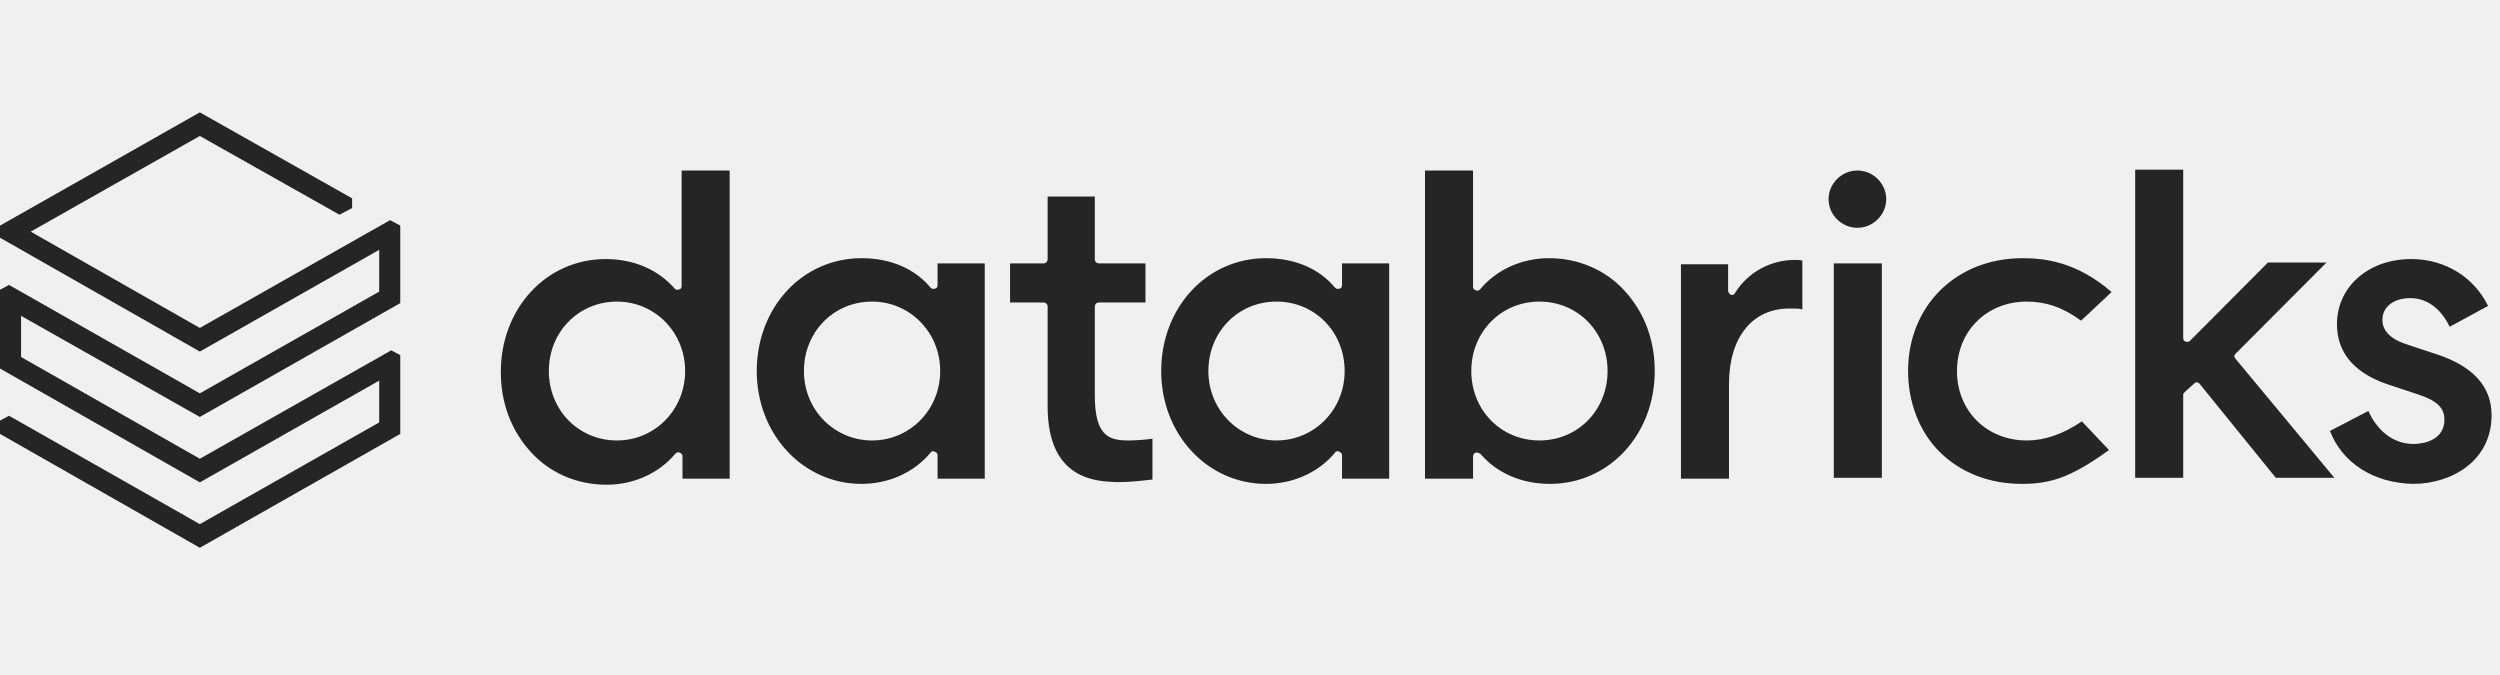
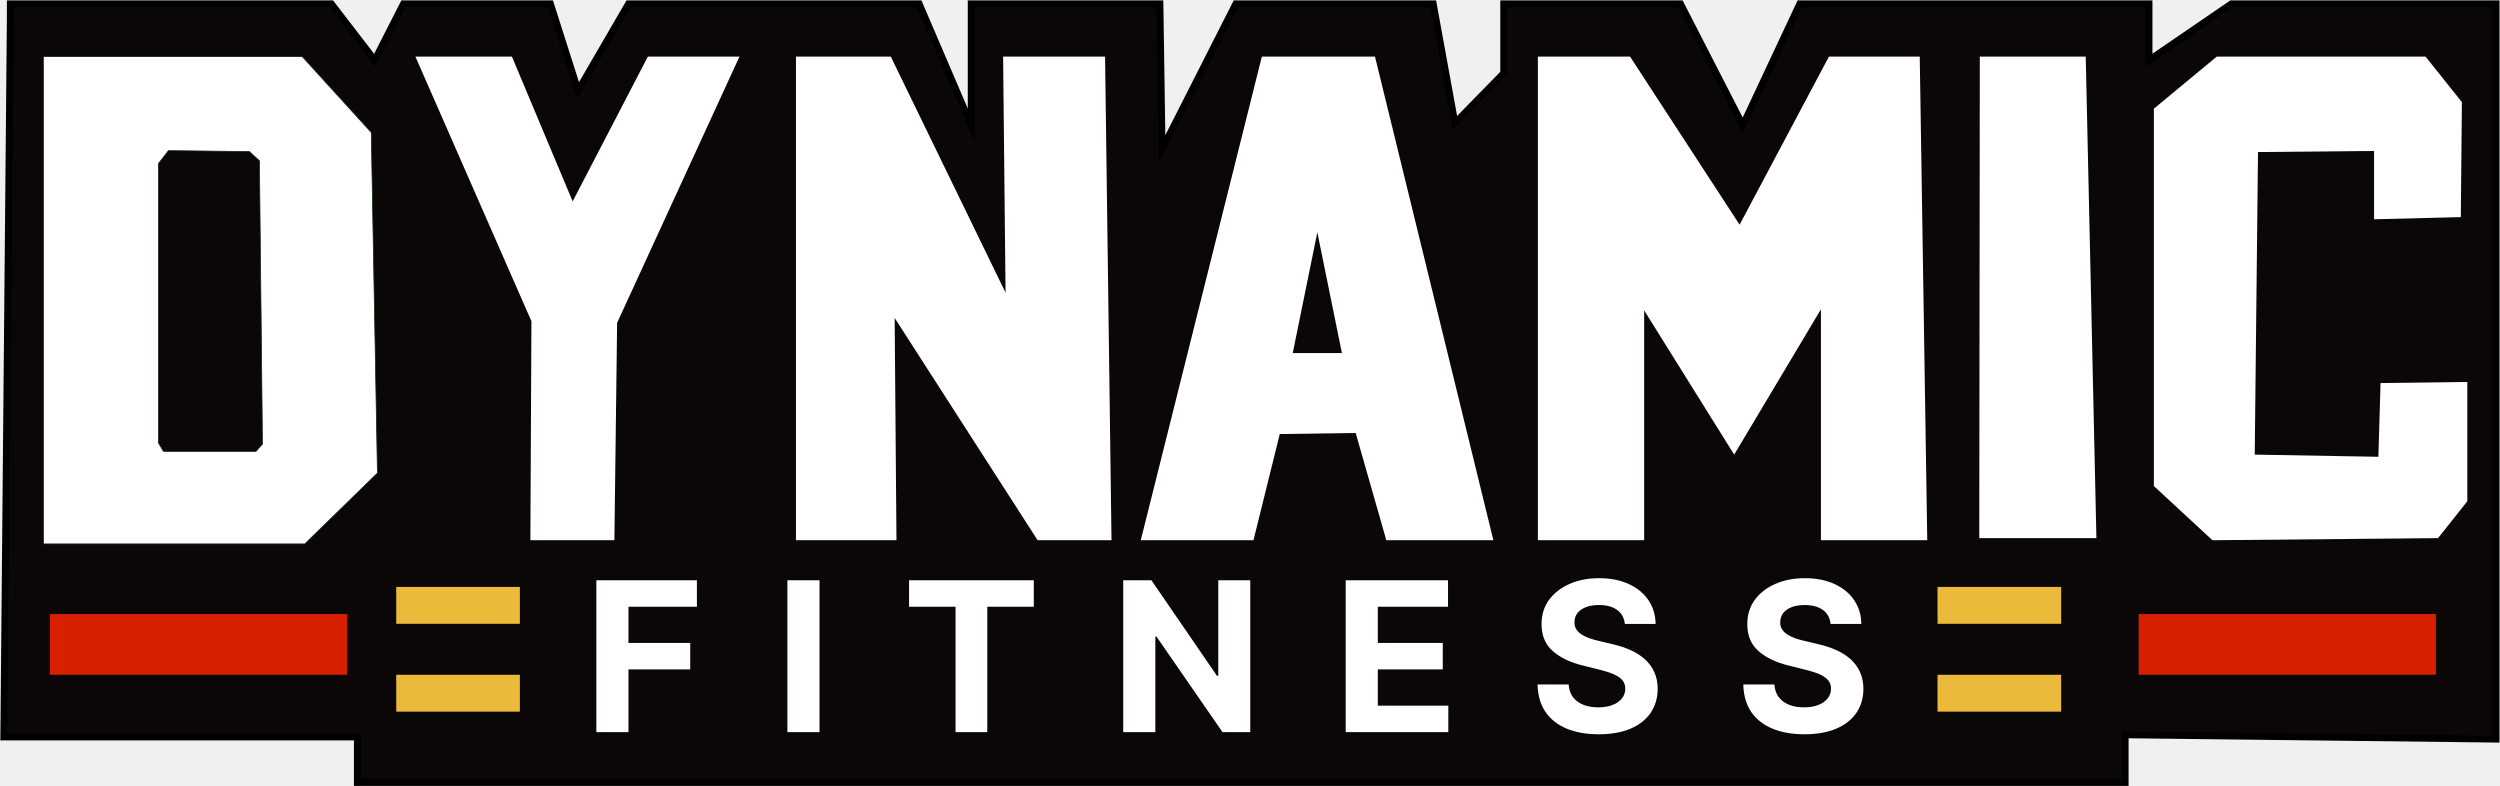
- <svg xmlns="http://www.w3.org/2000/svg" width="178" height="48" viewBox="0 0 178 48" fill="none">
-   <path d="M74.592 28.951V21.844C74.592 21.658 74.467 21.535 74.281 21.535H71.917V18.754H74.281C74.467 18.754 74.592 18.63 74.592 18.445V13.995H77.95V18.445C77.95 18.63 78.075 18.754 78.261 18.754H81.558V21.535H78.261C78.075 21.535 77.95 21.658 77.95 21.844V28.148C77.95 31.114 79.008 31.361 80.376 31.361C80.874 31.361 81.62 31.299 82.055 31.238V34.142C81.496 34.204 80.563 34.328 79.505 34.328C78.199 34.266 74.592 34.266 74.592 28.951ZM165.894 30.681L168.631 29.26C169.253 30.681 170.434 31.608 171.803 31.608C172.86 31.608 174.042 31.176 174.042 29.878C174.042 29.013 173.482 28.518 172.176 28.086L170.31 27.468C167.698 26.664 166.392 25.181 166.392 23.08C166.392 20.422 168.631 18.445 171.678 18.445C174.104 18.445 176.156 19.743 177.151 21.782L174.415 23.265C173.793 21.967 172.798 21.226 171.616 21.226C170.434 21.226 169.626 21.844 169.626 22.771C169.626 23.574 170.248 24.192 171.492 24.563L173.358 25.181C176.094 26.046 177.4 27.529 177.4 29.569C177.4 32.783 174.601 34.452 171.803 34.452C169.004 34.39 166.765 32.968 165.894 30.681ZM155.57 27.9C155.508 27.962 155.445 28.024 155.445 28.086V34.019H152.025V12.079H155.445V24.069C155.445 24.192 155.508 24.316 155.632 24.316C155.756 24.378 155.881 24.316 155.943 24.254L161.478 18.692H165.645L159.177 25.181C159.053 25.305 159.053 25.428 159.177 25.552L166.205 34.019H162.038L156.627 27.344C156.565 27.282 156.503 27.221 156.441 27.221C156.378 27.221 156.316 27.221 156.254 27.282L155.57 27.9ZM150.345 20.793L148.169 22.833C146.925 21.906 145.681 21.473 144.312 21.473C141.452 21.473 139.337 23.574 139.337 26.417C139.337 29.26 141.452 31.361 144.312 31.361C145.556 31.361 146.862 30.929 148.231 30.002L150.159 32.041C147.36 34.081 145.867 34.452 143.939 34.452C141.638 34.452 139.586 33.648 138.093 32.165C136.662 30.743 135.854 28.642 135.854 26.417C135.854 21.782 139.275 18.383 144.002 18.383C145.556 18.383 147.858 18.63 150.345 20.793ZM134.299 14.18C134.299 15.293 133.366 16.22 132.247 16.22C131.127 16.22 130.194 15.293 130.194 14.18C130.194 13.068 131.127 12.141 132.247 12.141C133.366 12.141 134.299 13.068 134.299 14.18ZM133.988 34.019H130.567V18.754H133.988V34.019ZM123.104 27.344V34.081H119.683V18.816H123.042V20.67C123.042 20.793 123.104 20.917 123.228 20.979C123.353 21.04 123.477 20.979 123.539 20.855C124.41 19.434 126.027 18.507 127.769 18.507C128.017 18.507 128.204 18.507 128.328 18.568V22.029C128.142 21.967 127.831 21.967 127.52 21.967C124.783 21.906 123.104 24.007 123.104 27.344ZM104.756 26.417C104.756 23.636 106.871 21.473 109.608 21.473C112.344 21.473 114.459 23.636 114.459 26.417C114.459 29.198 112.344 31.361 109.608 31.361C106.871 31.361 104.756 29.198 104.756 26.417ZM105.067 32.227C105.13 32.227 105.13 32.227 105.192 32.227C105.254 32.227 105.378 32.288 105.441 32.35C106.622 33.71 108.364 34.452 110.354 34.452C114.583 34.452 117.817 30.929 117.817 26.417C117.817 24.192 117.071 22.215 115.641 20.67C114.272 19.186 112.344 18.383 110.292 18.383C108.364 18.383 106.56 19.186 105.378 20.608C105.316 20.67 105.192 20.731 105.067 20.67C104.943 20.608 104.881 20.546 104.881 20.422V12.141H101.46V34.081H104.881V32.535C104.881 32.35 104.943 32.288 105.067 32.227ZM90.887 31.361C88.213 31.361 86.036 29.198 86.036 26.417C86.036 23.636 88.15 21.473 90.887 21.473C93.624 21.473 95.738 23.636 95.738 26.417C95.738 29.198 93.561 31.361 90.887 31.361ZM98.91 34.019V18.754H95.552V20.299C95.552 20.422 95.489 20.546 95.365 20.546C95.241 20.608 95.116 20.546 95.054 20.484C93.935 19.125 92.193 18.383 90.141 18.383C85.911 18.383 82.677 21.906 82.677 26.417C82.677 30.929 85.974 34.452 90.141 34.452C92.069 34.452 93.872 33.648 95.054 32.227C95.116 32.103 95.241 32.103 95.365 32.165C95.489 32.227 95.552 32.288 95.552 32.412V34.081H98.91V34.019ZM62.091 31.361C59.416 31.361 57.239 29.198 57.239 26.417C57.239 23.636 59.354 21.473 62.091 21.473C64.765 21.473 66.942 23.636 66.942 26.417C66.942 29.198 64.765 31.361 62.091 31.361ZM70.114 34.019V18.754H66.755V20.299C66.755 20.422 66.693 20.546 66.569 20.546C66.444 20.608 66.32 20.546 66.258 20.484C65.138 19.125 63.397 18.383 61.344 18.383C57.115 18.383 53.881 21.906 53.881 26.417C53.881 30.929 57.177 34.452 61.344 34.452C63.272 34.452 65.076 33.648 66.258 32.227C66.32 32.103 66.444 32.103 66.569 32.165C66.693 32.227 66.755 32.288 66.755 32.412V34.081H70.114V34.019ZM43.93 31.361C41.193 31.361 39.078 29.198 39.078 26.417C39.078 23.636 41.193 21.473 43.93 21.473C46.604 21.473 48.781 23.636 48.781 26.417C48.781 29.198 46.604 31.361 43.93 31.361ZM51.953 34.019V12.141H48.532V20.361C48.532 20.484 48.47 20.608 48.346 20.608C48.221 20.67 48.097 20.608 48.035 20.546C46.853 19.186 45.111 18.445 43.121 18.445C38.892 18.445 35.658 21.967 35.658 26.479C35.658 28.704 36.404 30.681 37.834 32.227C39.203 33.71 41.131 34.513 43.183 34.513C45.111 34.513 46.915 33.71 48.097 32.288C48.159 32.227 48.283 32.165 48.408 32.227C48.532 32.288 48.594 32.35 48.594 32.474V34.081H51.953V34.019Z" fill="#252525" />
-   <path d="M26.999 20.762L14.228 28.006L0.643 20.288L0 20.633V26.238L14.228 34.344L26.999 27.1V30.075L14.228 37.319L0.643 29.601L0 29.946V30.894L14.228 39L28.499 30.894V25.289L27.857 24.944L14.228 32.662L1.5 25.419V22.487L14.228 29.687L28.499 21.581V16.063L27.771 15.675L14.228 23.349L2.186 16.494L14.228 9.681L24.171 15.287L25.071 14.812V14.122L14.228 8L0 16.063V16.925L14.228 25.031L26.999 17.787V20.762Z" fill="#252525" />
+ <svg xmlns="http://www.w3.org/2000/svg" width="3273" height="1029" viewBox="0 0 3273 1029" fill="none">
+   <path d="M13.47 26.34L5 964.82H467.87V1024.46H2782.24V961.98L3267.83 967.66V773.14V5L2921.39 5L2813.48 78.83V5H2356.28L2281.74 164.02L2200.1 5H1968.66V95.87L1904.77 161.18L1876.37 5H1617.96L1521.41 195.26L1518.57 5H1271.51V164.02L1203.36 5H822.84L756.82 118.59L720.61 5H528.22L490.59 78.83L433.8 5H13.52L13.47 26.34Z" fill="#0C0707" stroke="black" stroke-width="9" stroke-miterlimit="10" />
+   <path d="M395.69 74.1H56.82V712.1H399.01L494.13 619.33L486.06 173.41L395.69 74.1ZM343.63 581.47L335.13 590.93H213.95L207.33 579.57V214.2L220.55 197.2L326.45 198.41L339.65 210.51L343.63 581.47Z" fill="white" stroke="#172514" stroke-miterlimit="10" />
+   <path d="M804.37 707.27H694.36L695.76 420.55L543.85 74.1H670.2L749.72 263.65L848.19 74.1H968.11L807.93 422.68" fill="white" />
+   <path d="M1042.09 74.1L1042.08 707.27H1173.65L1171.3 416.29L1358.45 707.27H1455.19L1446.75 74.1H1313.28L1316.47 383.15L1166.2 74.1H1042.09Z" fill="white" />
+   <path d="M2013.38 74.1V707.27H2152.53V406.35L2270.38 595.19L2383.97 404.93V707.27H2523.15L2513.33 74.1H2394.44L2277.48 294.18L2134.07 74.1H2013.38Z" fill="white" />
+   <path d="M2591.97 74.1L2591.27 704.52H2744.62L2730.63 74.1H2591.97Z" fill="white" />
+   <path d="M2902.21 74.1L2819.87 142.25V636.36L2896.53 707.27L3191.87 704.52L3230.21 656.24V500.06L3116.62 501.48L3113.78 598.03L2951.91 595.19L2956.17 199.05L3108.1 197.63V287.08L3221.69 284.24L3223.11 133.73L3175.53 74.1H2902.21Z" fill="white" />
+   <path d="M1800.13 74.1H1652.02L1493.5 707.26H1641.05L1675.46 568.26L1774.85 566.84L1814.98 707.26H1955.13L1800.13 74.1ZM1692.47 462.2L1724.65 304.12L1756.83 462.2H1692.47Z" fill="white" />
+   <path d="M454.38 803.91H65.34V883.42H454.38V803.91Z" fill="#D72000" />
+   <path d="M680.61 768.41H518.75V816.69H680.61V768.41Z" fill="#ECBA3A" />
+   <path d="M680.61 883.42H518.75V931.7H680.61V883.42Z" fill="#ECBA3A" />
+   <path d="M3189.03 803.91H2799.99V883.42H3189.03V803.91Z" fill="#D72000" />
+   <path d="M2698.47 768.41H2536.61V816.69H2698.47V768.41Z" fill="#ECBA3A" />
+   <path d="M2698.47 883.42H2536.61V931.7H2698.47V883.42Z" fill="#ECBA3A" />
+   <path d="M780.74 958.5V759.678H912.382V794.336H822.776V841.712H903.645V876.369H822.776V958.5H780.74ZM1072.91 759.678V958.5H1030.87V759.678H1072.91ZM1190.14 794.336V759.678H1353.43V794.336H1292.56V958.5H1251.01V794.336H1190.14ZM1636.83 759.678V958.5H1600.53L1514.03 833.363H1512.57V958.5H1470.53V759.678H1507.42L1593.24 884.718H1594.99V759.678H1636.83ZM1761.78 958.5V759.678H1895.75V794.336H1803.82V841.712H1888.86V876.369H1803.82V923.842H1896.14V958.5H1761.78ZM2127.24 816.859C2126.47 809.028 2123.13 802.944 2117.24 798.608C2111.35 794.271 2103.36 792.103 2093.27 792.103C2086.4 792.103 2080.61 793.074 2075.89 795.016C2071.16 796.893 2067.54 799.514 2065.01 802.879C2062.56 806.245 2061.33 810.063 2061.33 814.335C2061.2 817.894 2061.94 821.001 2063.56 823.655C2065.24 826.308 2067.54 828.606 2070.45 830.547C2073.36 832.424 2076.73 834.075 2080.55 835.498C2084.37 836.858 2088.44 838.023 2092.78 838.993L2110.64 843.265C2119.32 845.207 2127.28 847.795 2134.52 851.031C2141.77 854.267 2148.05 858.248 2153.36 862.972C2158.67 867.697 2162.78 873.263 2165.69 879.67C2168.66 886.078 2170.19 893.423 2170.25 901.708C2170.19 913.875 2167.08 924.425 2160.93 933.356C2154.85 942.223 2146.05 949.116 2134.52 954.034C2123.07 958.888 2109.25 961.315 2093.07 961.315C2077.02 961.315 2063.04 958.856 2051.13 953.937C2039.29 949.018 2030.03 941.737 2023.37 932.094C2016.77 922.386 2013.3 910.38 2012.98 896.077H2053.66C2054.11 902.743 2056.02 908.309 2059.38 912.775C2062.81 917.176 2067.38 920.509 2073.07 922.774C2078.83 924.975 2085.34 926.075 2092.59 926.075C2099.71 926.075 2105.89 925.039 2111.13 922.968C2116.44 920.897 2120.55 918.017 2123.46 914.328C2126.37 910.639 2127.83 906.4 2127.83 901.611C2127.83 897.145 2126.5 893.391 2123.85 890.349C2121.26 887.307 2117.44 884.718 2112.39 882.583C2107.41 880.447 2101.29 878.505 2094.04 876.758L2072.39 871.321C2055.63 867.244 2042.39 860.869 2032.69 852.196C2022.98 843.524 2018.16 831.842 2018.22 817.15C2018.16 805.112 2021.36 794.595 2027.83 785.599C2034.37 776.603 2043.33 769.58 2054.72 764.532C2066.12 759.484 2079.06 756.96 2093.56 756.96C2108.31 756.96 2121.19 759.484 2132.19 764.532C2143.26 769.58 2151.87 776.603 2158.02 785.599C2164.17 794.595 2167.34 805.015 2167.53 816.859H2127.24ZM2396.6 816.859C2395.82 809.028 2392.49 802.944 2386.6 798.608C2380.71 794.271 2372.72 792.103 2362.62 792.103C2355.76 792.103 2349.97 793.074 2345.24 795.016C2340.52 796.893 2336.89 799.514 2334.37 802.879C2331.91 806.245 2330.68 810.063 2330.68 814.335C2330.55 817.894 2331.29 821.001 2332.91 823.655C2334.6 826.308 2336.89 828.606 2339.81 830.547C2342.72 832.424 2346.08 834.075 2349.9 835.498C2353.72 836.858 2357.8 838.023 2362.13 838.993L2380 843.265C2388.67 845.207 2396.63 847.795 2403.88 851.031C2411.13 854.267 2417.41 858.248 2422.71 862.972C2428.02 867.697 2432.13 873.263 2435.04 879.67C2438.02 886.078 2439.54 893.423 2439.6 901.708C2439.54 913.875 2436.43 924.425 2430.28 933.356C2424.2 942.223 2415.4 949.116 2403.88 954.034C2392.42 958.888 2378.61 961.315 2362.43 961.315C2346.37 961.315 2332.39 958.856 2320.49 953.937C2308.64 949.018 2299.39 941.737 2292.72 932.094C2286.12 922.386 2282.66 910.38 2282.33 896.077H2323.01C2323.46 902.743 2325.37 908.309 2328.74 912.775C2332.17 917.176 2336.73 920.509 2342.43 922.774C2348.19 924.975 2354.69 926.075 2361.94 926.075C2369.06 926.075 2375.24 925.039 2380.48 922.968C2385.79 920.897 2389.9 918.017 2392.81 914.328C2395.72 910.639 2397.18 906.4 2397.18 901.611C2397.18 897.145 2395.85 893.391 2393.2 890.349C2390.61 887.307 2386.79 884.718 2381.74 882.583C2376.76 880.447 2370.64 878.505 2363.4 876.758L2341.75 871.321C2324.98 867.244 2311.75 860.869 2302.04 852.196C2292.33 843.524 2287.51 831.842 2287.58 817.15C2287.51 805.112 2290.71 794.595 2297.19 785.599C2303.72 776.603 2312.69 769.58 2324.08 764.532C2335.47 759.484 2348.41 756.96 2362.91 756.96C2377.67 756.96 2390.55 759.484 2401.55 764.532C2412.62 769.58 2421.22 776.603 2427.37 785.599C2433.52 794.595 2436.69 805.015 2436.89 816.859H2396.6Z" fill="white" />
</svg>
